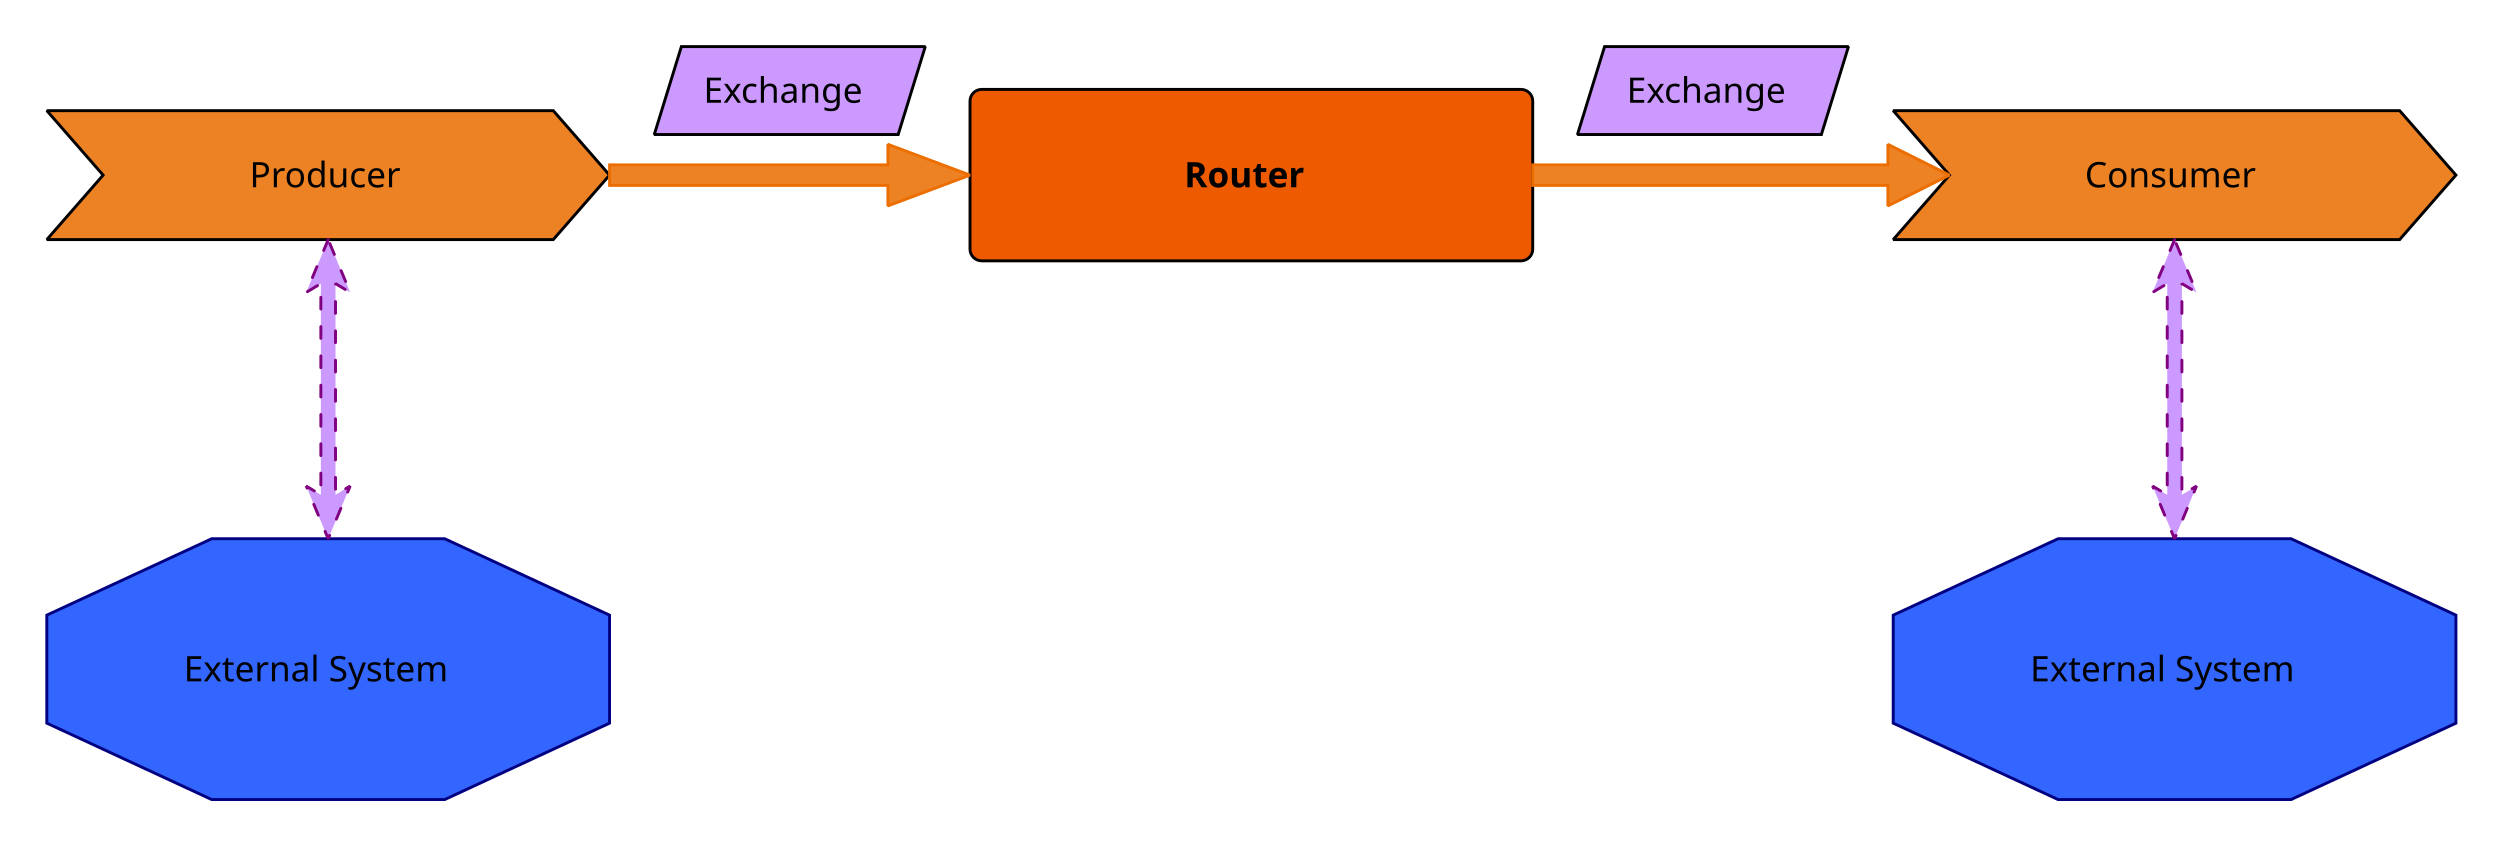
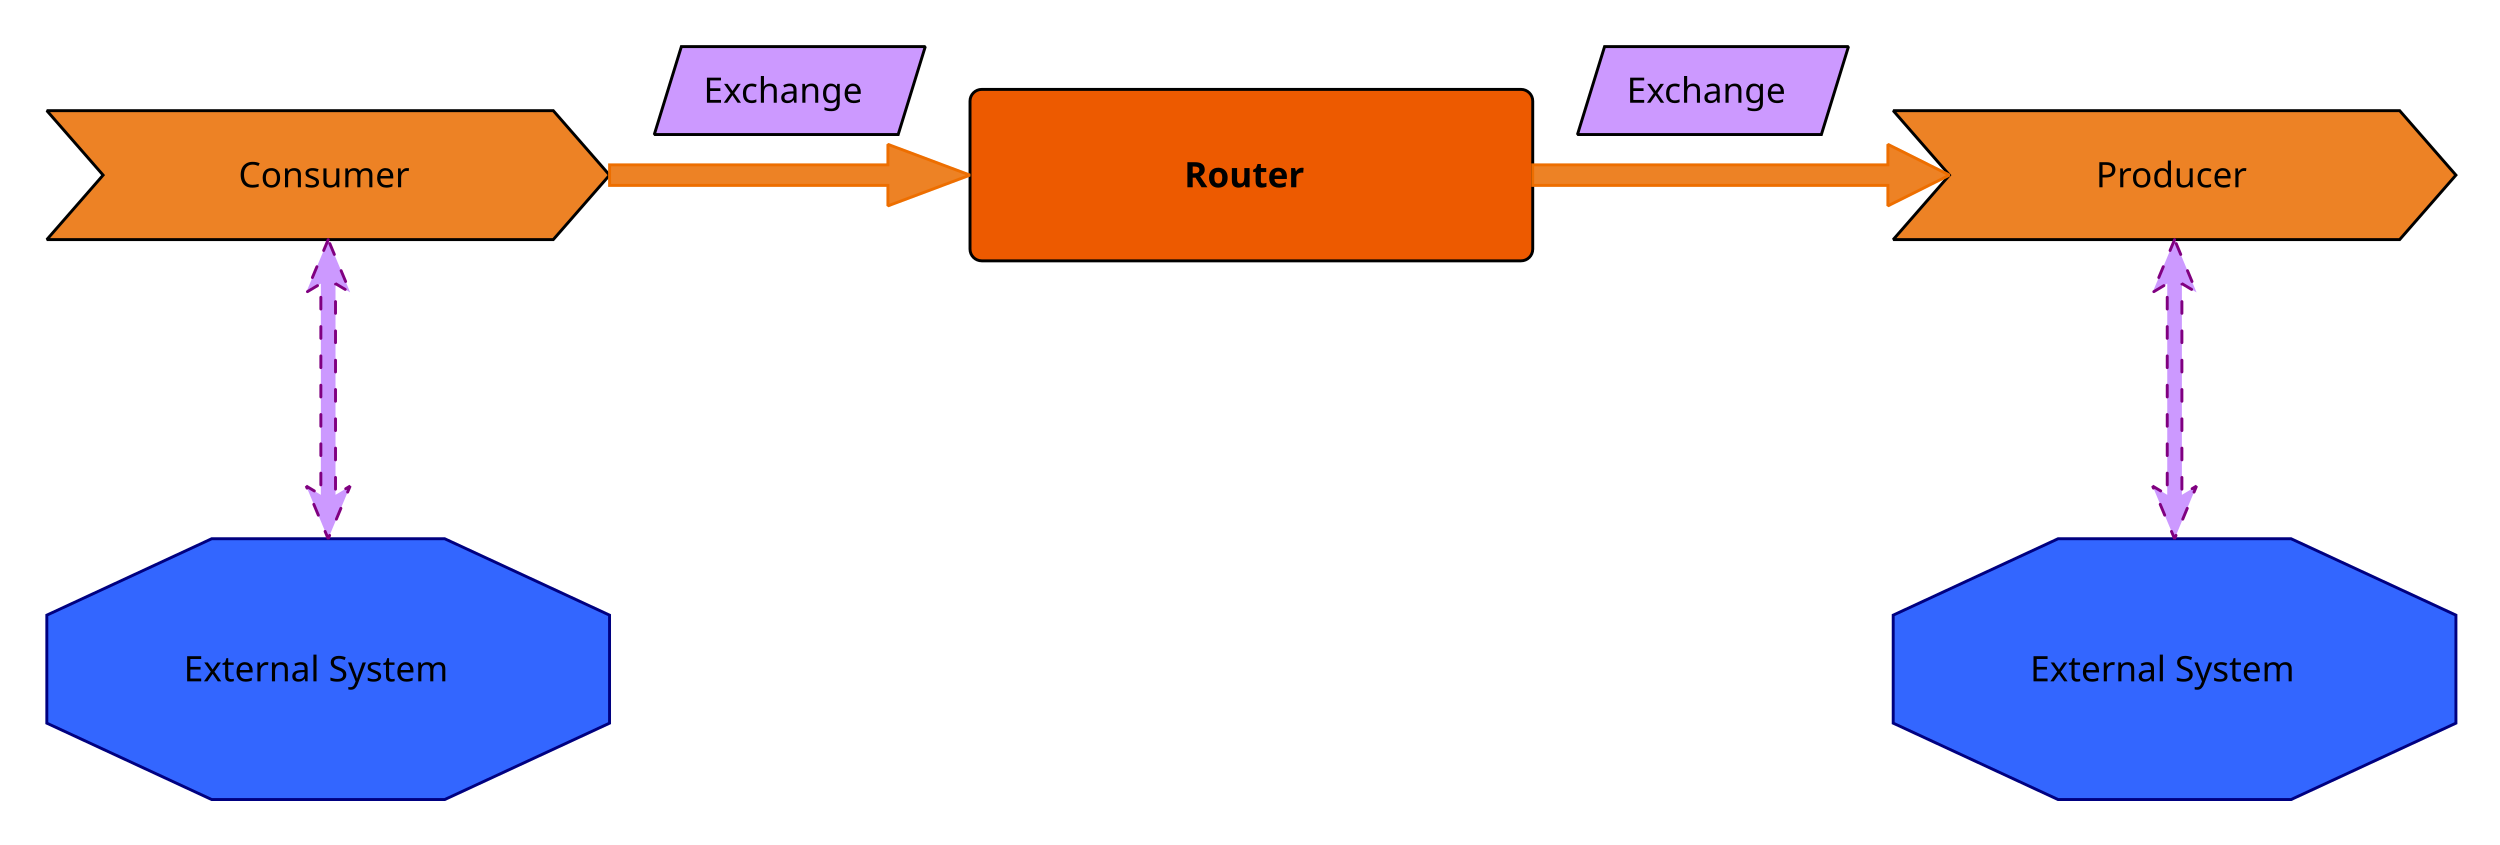
<svg xmlns="http://www.w3.org/2000/svg" fill-opacity="1" color-rendering="auto" color-interpolation="auto" text-rendering="auto" stroke="black" stroke-linecap="square" width="853" stroke-miterlimit="10" shape-rendering="auto" stroke-opacity="1" fill="black" stroke-dasharray="none" font-weight="normal" stroke-width="1" height="288" font-family="'Dialog'" font-style="normal" stroke-linejoin="miter" font-size="12px" stroke-dashoffset="0" image-rendering="auto">
  <defs id="genericDefs" />
  <g>
    <defs id="defs1">
      <clipPath clipPathUnits="userSpaceOnUse" id="clipPath1">
        <path d="M0 0 L853 0 L853 288 L0 288 L0 0 Z" />
      </clipPath>
      <clipPath clipPathUnits="userSpaceOnUse" id="clipPath2">
        <path d="M501 283 L1354 283 L1354 571 L501 571 L501 283 Z" />
      </clipPath>
    </defs>
    <g fill="rgb(237,130,37)" text-rendering="geometricPrecision" shape-rendering="geometricPrecision" transform="matrix(1,0,0,1,-501,-283)" stroke="rgb(237,130,37)">
-       <path d="M516.976 320.75 L689.775 320.75 L708.976 342.75 L689.775 364.75 L516.976 364.75 L536.176 342.75 Z" fill-rule="evenodd" clip-path="url(#clipPath2)" stroke="none" />
+       <path d="M516.976 320.75 L689.776 320.75 L708.976 342.75 L689.776 364.75 L516.976 364.75 L536.176 342.75 Z" fill-rule="evenodd" clip-path="url(#clipPath2)" stroke="none" />
    </g>
    <g text-rendering="geometricPrecision" stroke-miterlimit="1.45" shape-rendering="geometricPrecision" transform="matrix(1,0,0,1,-501,-283)" stroke-linecap="butt">
-       <path fill="none" d="M516.976 320.75 L689.775 320.75 L708.976 342.75 L689.775 364.75 L516.976 364.75 L536.176 342.75 Z" fill-rule="evenodd" clip-path="url(#clipPath2)" />
-       <text x="586.151" xml:space="preserve" y="346.904" clip-path="url(#clipPath2)" font-family="sans-serif" stroke="none">Producer</text>
+       <path fill="none" d="M516.976 320.75 L689.776 320.75 L708.976 342.75 L689.776 364.75 L516.976 364.75 L536.176 342.75 Z" fill-rule="evenodd" clip-path="url(#clipPath2)" />
+       <text x="582.381" xml:space="preserve" y="346.904" clip-path="url(#clipPath2)" font-family="sans-serif" stroke="none">Consumer</text>
    </g>
    <g fill="rgb(237,130,37)" text-rendering="geometricPrecision" shape-rendering="geometricPrecision" transform="matrix(1,0,0,1,-501,-283)" stroke="rgb(237,130,37)">
      <path d="M1146.962 320.75 L1319.762 320.75 L1338.962 342.75 L1319.762 364.75 L1146.962 364.75 L1166.162 342.75 Z" fill-rule="evenodd" clip-path="url(#clipPath2)" stroke="none" />
    </g>
    <g text-rendering="geometricPrecision" stroke-miterlimit="1.45" shape-rendering="geometricPrecision" transform="matrix(1,0,0,1,-501,-283)" stroke-linecap="butt">
      <path fill="none" d="M1146.962 320.75 L1319.762 320.75 L1338.962 342.75 L1319.762 364.75 L1146.962 364.75 L1166.162 342.75 Z" fill-rule="evenodd" clip-path="url(#clipPath2)" />
-       <text x="1212.367" xml:space="preserve" y="346.904" clip-path="url(#clipPath2)" font-family="sans-serif" stroke="none">Consumer</text>
+       <text x="1216.138" xml:space="preserve" y="346.904" clip-path="url(#clipPath2)" font-family="sans-serif" stroke="none">Producer</text>
    </g>
    <g fill="rgb(237,90,0)" text-rendering="geometricPrecision" shape-rendering="geometricPrecision" transform="matrix(1,0,0,1,-501,-283)" stroke="rgb(237,90,0)">
      <rect x="831.969" y="313.5" clip-path="url(#clipPath2)" width="192" rx="4" ry="4" height="58.5" stroke="none" />
    </g>
    <g text-rendering="geometricPrecision" stroke-miterlimit="1.45" shape-rendering="geometricPrecision" transform="matrix(1,0,0,1,-501,-283)" stroke-linecap="butt">
      <rect x="831.969" y="313.5" clip-path="url(#clipPath2)" fill="none" width="192" rx="4" ry="4" height="58.5" />
      <text x="905.059" y="346.904" clip-path="url(#clipPath2)" font-family="sans-serif" stroke="none" font-weight="bold" xml:space="preserve">Router</text>
    </g>
    <g fill="rgb(204,153,255)" text-rendering="geometricPrecision" shape-rendering="geometricPrecision" transform="matrix(1,0,0,1,-501,-283)" stroke="rgb(204,153,255)">
      <path d="M733.487 298.904 L816.704 298.904 L807.458 328.904 L724.24 328.904 Z" fill-rule="evenodd" clip-path="url(#clipPath2)" stroke="none" />
    </g>
    <g text-rendering="geometricPrecision" stroke-miterlimit="1.45" shape-rendering="geometricPrecision" transform="matrix(1,0,0,1,-501,-283)" stroke-linecap="butt">
      <path fill="none" d="M733.487 298.904 L816.704 298.904 L807.458 328.904 L724.24 328.904 Z" fill-rule="evenodd" clip-path="url(#clipPath2)" />
      <text x="741.049" xml:space="preserve" y="318.058" clip-path="url(#clipPath2)" font-family="sans-serif" stroke="none">Exchange</text>
    </g>
    <g fill="rgb(204,153,255)" text-rendering="geometricPrecision" shape-rendering="geometricPrecision" transform="matrix(1,0,0,1,-501,-283)" stroke="rgb(204,153,255)">
      <path d="M1048.48 298.904 L1131.697 298.904 L1122.451 328.904 L1039.233 328.904 Z" fill-rule="evenodd" clip-path="url(#clipPath2)" stroke="none" />
    </g>
    <g text-rendering="geometricPrecision" stroke-miterlimit="1.45" shape-rendering="geometricPrecision" transform="matrix(1,0,0,1,-501,-283)" stroke-linecap="butt">
      <path fill="none" d="M1048.48 298.904 L1131.697 298.904 L1122.451 328.904 L1039.233 328.904 Z" fill-rule="evenodd" clip-path="url(#clipPath2)" />
      <text x="1056.043" xml:space="preserve" y="318.058" clip-path="url(#clipPath2)" font-family="sans-serif" stroke="none">Exchange</text>
    </g>
    <g fill="rgb(51,102,255)" text-rendering="geometricPrecision" shape-rendering="geometricPrecision" transform="matrix(1,0,0,1,-501,-283)" stroke="rgb(51,102,255)">
-       <path d="M516.976 492.887 L573.211 466.826 L652.74 466.826 L708.975 492.887 L708.975 529.742 L652.74 555.803 L573.211 555.803 L516.976 529.742 Z" fill-rule="evenodd" clip-path="url(#clipPath2)" stroke="none" />
+       <path d="M516.976 492.887 L573.211 466.826 L652.74 466.826 L708.976 492.887 L708.976 529.742 L652.74 555.802 L573.211 555.802 L516.976 529.742 Z" fill-rule="evenodd" clip-path="url(#clipPath2)" stroke="none" />
    </g>
    <g stroke-linecap="butt" transform="matrix(1,0,0,1,-501,-283)" fill="navy" text-rendering="geometricPrecision" shape-rendering="geometricPrecision" stroke="navy" stroke-miterlimit="1.45">
-       <path fill="none" d="M516.976 492.887 L573.211 466.826 L652.74 466.826 L708.975 492.887 L708.975 529.742 L652.74 555.803 L573.211 555.803 L516.976 529.742 Z" fill-rule="evenodd" clip-path="url(#clipPath2)" />
+       <path fill="none" d="M516.976 492.887 L573.211 466.826 L652.74 466.826 L708.976 492.887 L708.976 529.742 L652.74 555.802 L573.211 555.802 L516.976 529.742 Z" fill-rule="evenodd" clip-path="url(#clipPath2)" />
      <text x="563.695" y="515.468" clip-path="url(#clipPath2)" fill="black" font-family="sans-serif" stroke="none" xml:space="preserve">External System</text>
    </g>
    <g fill="rgb(51,102,255)" text-rendering="geometricPrecision" shape-rendering="geometricPrecision" transform="matrix(1,0,0,1,-501,-283)" stroke="rgb(51,102,255)">
-       <path d="M1146.961 492.887 L1203.197 466.826 L1282.726 466.826 L1338.962 492.887 L1338.962 529.742 L1282.726 555.802 L1203.197 555.802 L1146.961 529.742 Z" fill-rule="evenodd" clip-path="url(#clipPath2)" stroke="none" />
+       <path d="M1146.962 492.887 L1203.197 466.826 L1282.726 466.826 L1338.962 492.887 L1338.962 529.742 L1282.726 555.802 L1203.197 555.802 L1146.962 529.742 Z" fill-rule="evenodd" clip-path="url(#clipPath2)" stroke="none" />
    </g>
    <g stroke-linecap="butt" transform="matrix(1,0,0,1,-501,-283)" fill="navy" text-rendering="geometricPrecision" shape-rendering="geometricPrecision" stroke="navy" stroke-miterlimit="1.45">
-       <path fill="none" d="M1146.961 492.887 L1203.197 466.826 L1282.726 466.826 L1338.962 492.887 L1338.962 529.742 L1282.726 555.802 L1203.197 555.802 L1146.961 529.742 Z" fill-rule="evenodd" clip-path="url(#clipPath2)" />
+       <path fill="none" d="M1146.962 492.887 L1203.197 466.826 L1282.726 466.826 L1338.962 492.887 L1338.962 529.742 L1282.726 555.802 L1203.197 555.802 L1146.962 529.742 Z" fill-rule="evenodd" clip-path="url(#clipPath2)" />
      <text x="1193.681" y="515.468" clip-path="url(#clipPath2)" fill="black" font-family="sans-serif" stroke="none" xml:space="preserve">External System</text>
    </g>
    <g stroke-linecap="butt" transform="matrix(1,0,0,1,-501,-283)" fill="rgb(237,130,37)" text-rendering="geometricPrecision" shape-rendering="geometricPrecision" stroke="rgb(237,130,37)" stroke-width="7" stroke-miterlimit="1.45">
      <path d="M803.954 332.25 L803.954 339.25 L708.991 339.25 L708.991 346.25 L803.954 346.25 L803.954 353.25 L831.954 342.75 L803.954 332.25 Z" stroke="none" clip-path="url(#clipPath2)" />
      <path fill="none" d="M803.954 332.25 L803.954 339.25 L708.991 339.25 L708.991 346.25 L803.954 346.25 L803.954 353.25 L831.954 342.75 L803.954 332.25 Z" stroke-width="1" clip-path="url(#clipPath2)" stroke="rgb(237,110,0)" />
    </g>
    <g stroke-linecap="butt" transform="matrix(1,0,0,1,-501,-283)" fill="rgb(237,130,37)" text-rendering="geometricPrecision" shape-rendering="geometricPrecision" stroke="rgb(237,130,37)" stroke-width="7" stroke-miterlimit="1.45">
      <path d="M1145.144 332.25 L1145.144 339.25 L1023.957 339.25 L1023.957 346.25 L1145.144 346.25 L1145.144 353.25 L1166.144 342.75 L1145.144 332.25 Z" stroke="none" clip-path="url(#clipPath2)" />
      <path fill="none" d="M1145.144 332.25 L1145.144 339.25 L1023.957 339.25 L1023.957 346.25 L1145.144 346.25 L1145.144 353.25 L1166.144 342.75 L1145.144 332.25 Z" stroke-width="1" clip-path="url(#clipPath2)" stroke="rgb(237,110,0)" />
    </g>
    <g stroke-linecap="butt" transform="matrix(1,0,0,1,-501,-283)" fill="rgb(204,153,255)" text-rendering="geometricPrecision" shape-rendering="geometricPrecision" stroke="rgb(204,153,255)" stroke-width="5" stroke-miterlimit="1.45">
      <path d="M612.976 364.767 L605.476 382.767 L610.476 379.767 L610.476 451.842 L605.476 448.842 L612.976 466.842 L620.476 448.842 L615.476 451.842 L615.476 379.767 L620.476 382.767 L612.976 364.767 Z" stroke="none" clip-path="url(#clipPath2)" />
    </g>
    <g stroke-linecap="round" transform="matrix(1,0,0,1,-501,-283)" fill="purple" text-rendering="geometricPrecision" shape-rendering="geometricPrecision" stroke-dasharray="4,3,0,3" stroke="purple" stroke-miterlimit="1.45">
      <path fill="none" d="M612.976 364.767 L605.476 382.767 L610.476 379.767 L610.476 451.842 L605.476 448.842 L612.976 466.842 L620.476 448.842 L615.476 451.842 L615.476 379.767 L620.476 382.767 L612.976 364.767 Z" clip-path="url(#clipPath2)" />
    </g>
    <g stroke-linecap="butt" transform="matrix(1,0,0,1,-501,-283)" fill="rgb(204,153,255)" text-rendering="geometricPrecision" shape-rendering="geometricPrecision" stroke="rgb(204,153,255)" stroke-width="5" stroke-miterlimit="1.45">
      <path d="M1242.962 364.767 L1235.462 382.767 L1240.462 379.767 L1240.462 451.842 L1235.462 448.842 L1242.962 466.842 L1250.462 448.842 L1245.462 451.842 L1245.462 379.767 L1250.462 382.767 L1242.962 364.767 Z" stroke="none" clip-path="url(#clipPath2)" />
    </g>
    <g stroke-linecap="round" transform="matrix(1,0,0,1,-501,-283)" fill="purple" text-rendering="geometricPrecision" shape-rendering="geometricPrecision" stroke-dasharray="4,3,0,3" stroke="purple" stroke-miterlimit="1.45">
      <path fill="none" d="M1242.962 364.767 L1235.462 382.767 L1240.462 379.767 L1240.462 451.842 L1235.462 448.842 L1242.962 466.842 L1250.462 448.842 L1245.462 451.842 L1245.462 379.767 L1250.462 382.767 L1242.962 364.767 Z" clip-path="url(#clipPath2)" />
    </g>
  </g>
</svg>
